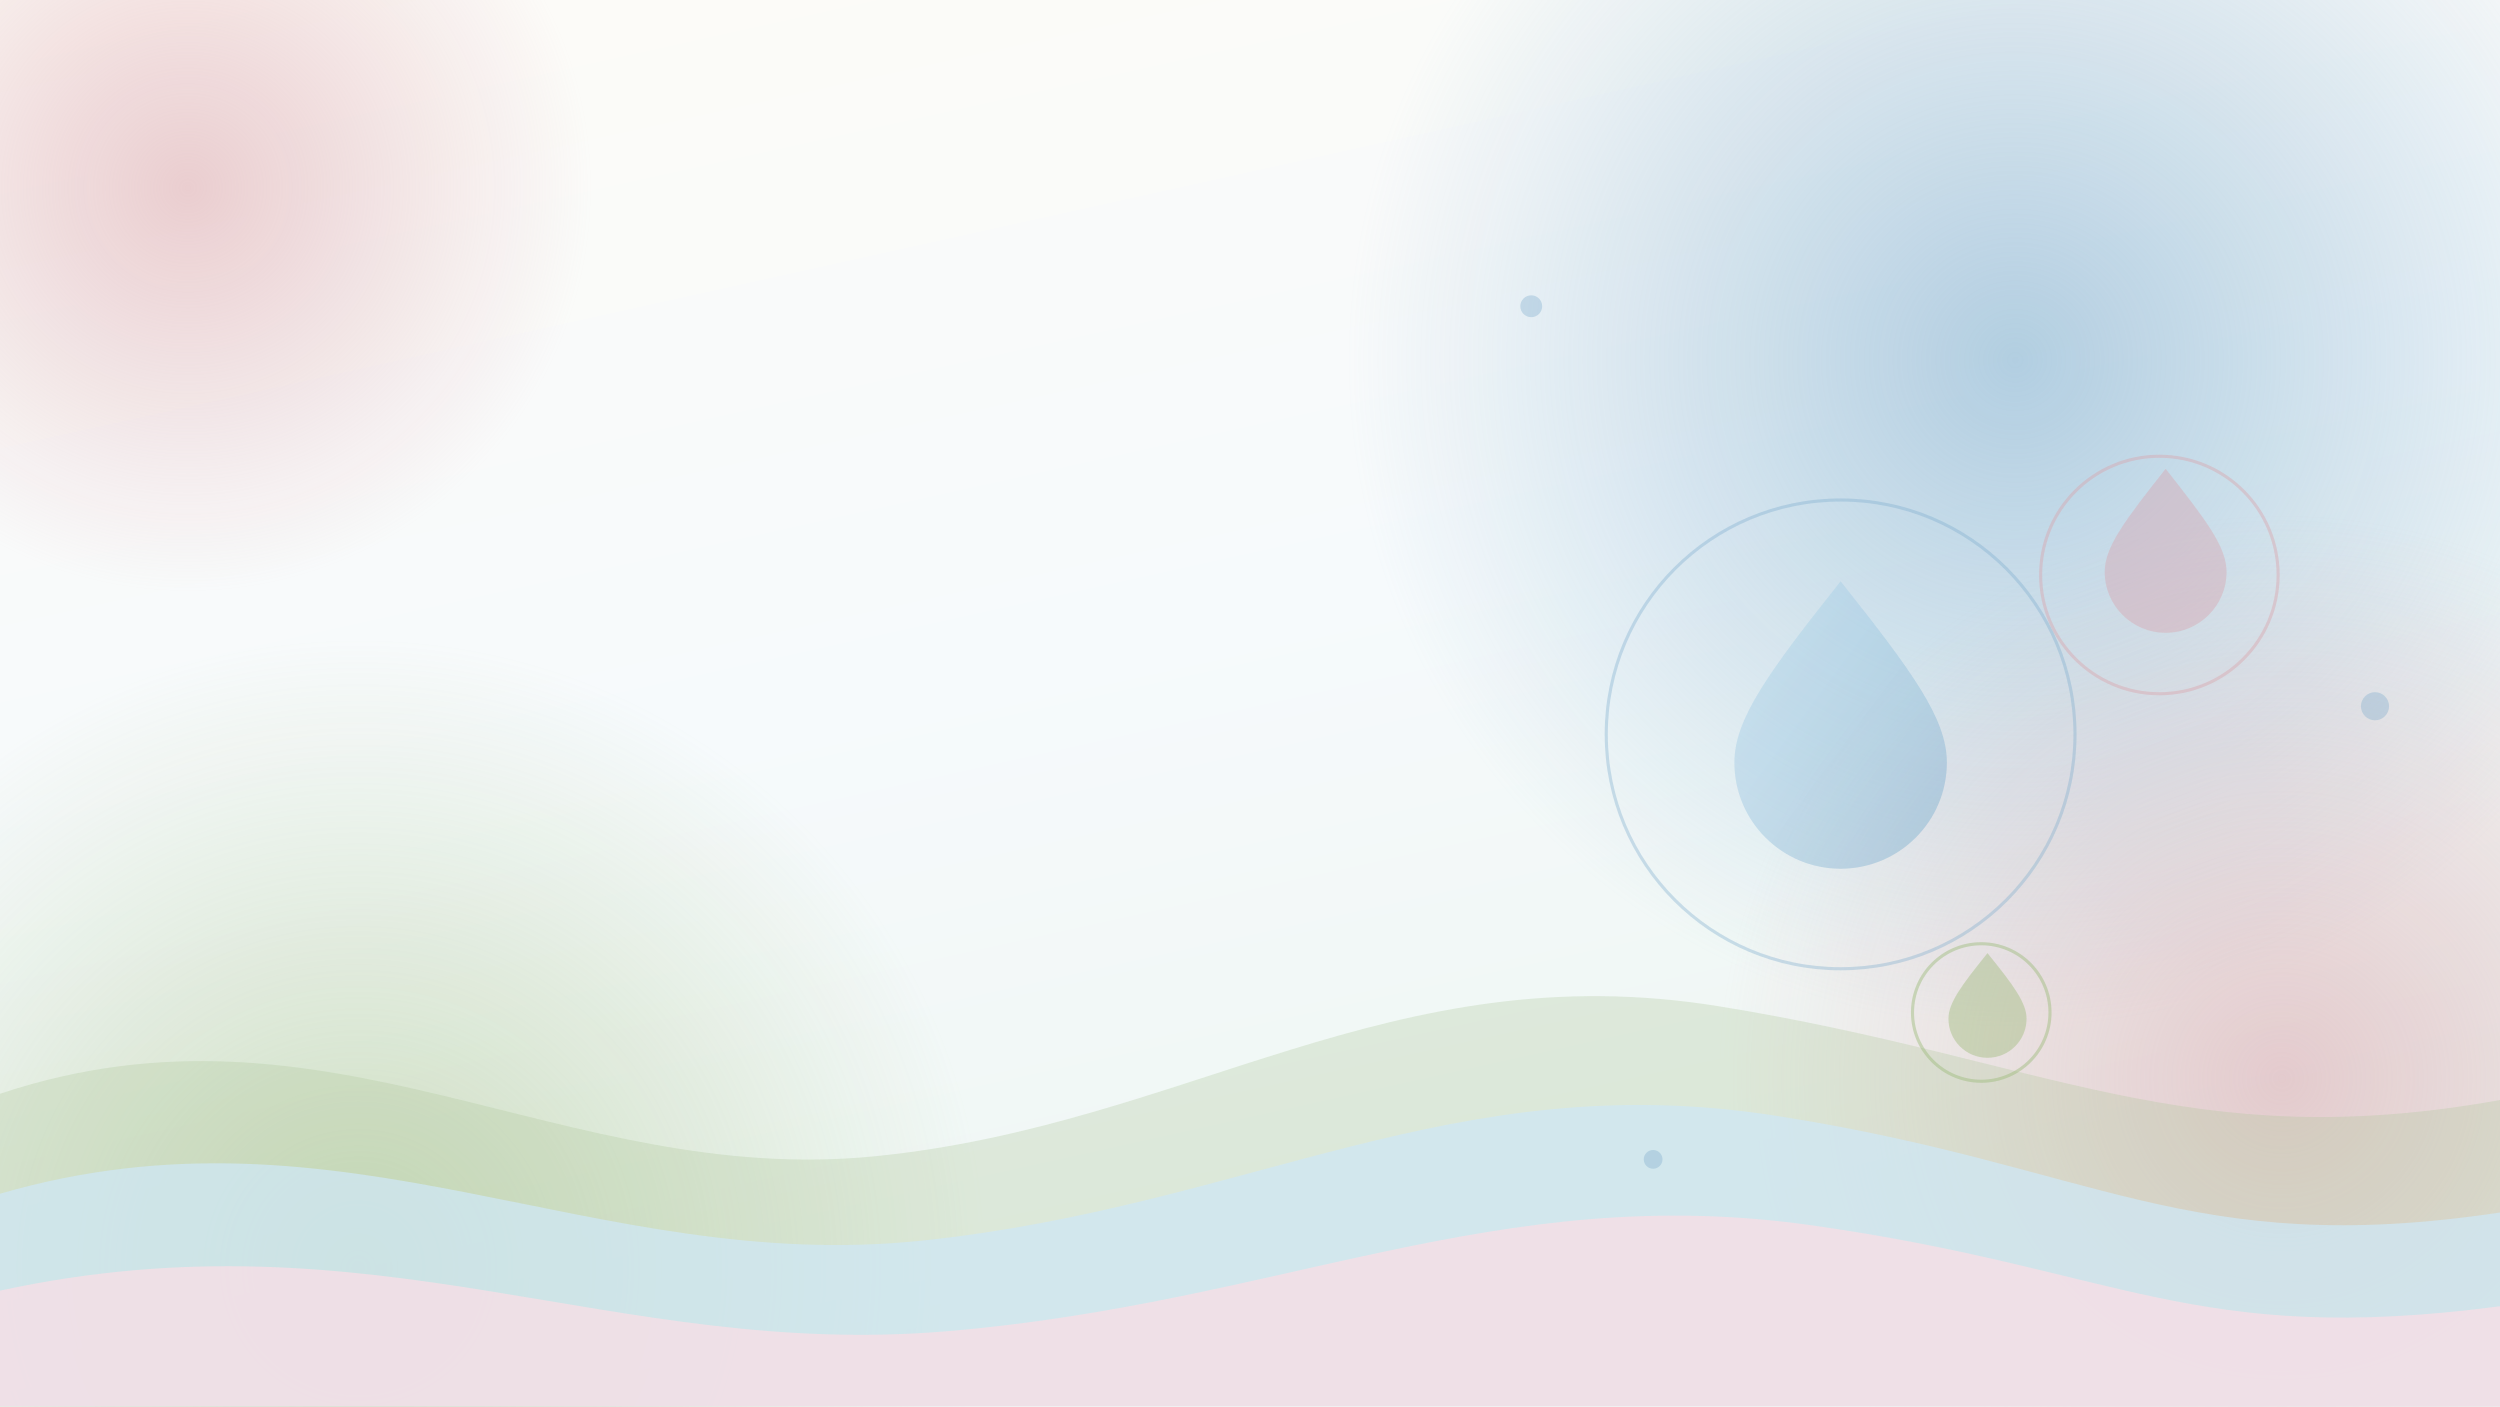
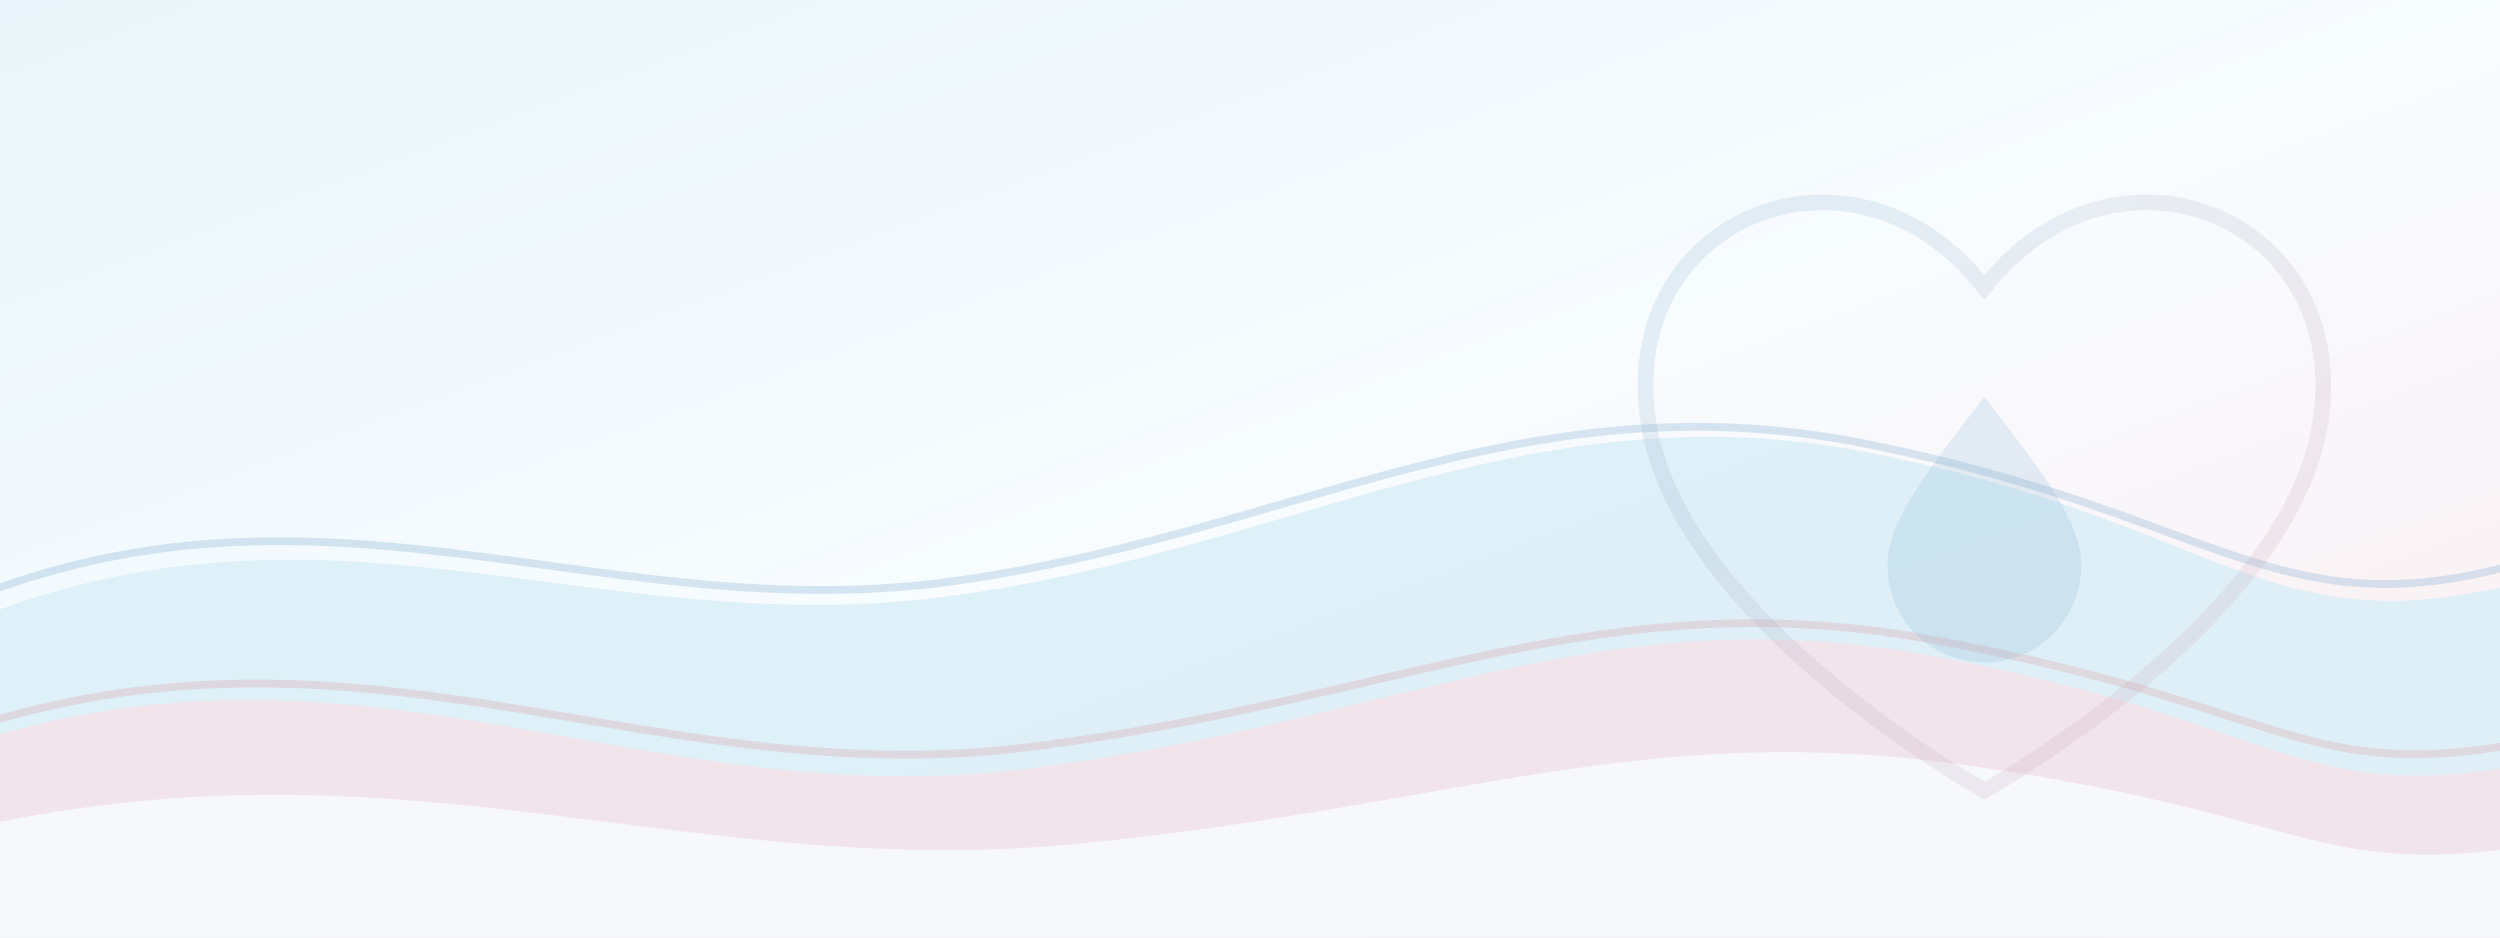
- <svg xmlns="http://www.w3.org/2000/svg" viewBox="0 0 1600 900" width="1600" height="900" role="img" aria-label="やわらかな水色・ピンク・グリーンの抽象背景">
+ <svg xmlns="http://www.w3.org/2000/svg" viewBox="0 0 1600 600" width="1600" height="600" role="img" aria-label="リーベクリニックの水色とピンクを表現した清流の背景">
  <defs>
-     <linearGradient id="lbBg" x1="0" y1="0" x2="0.4" y2="1">
-       <stop offset="0%" stop-color="#fdfbf7" />
-       <stop offset="55%" stop-color="#f6fafc" />
-       <stop offset="100%" stop-color="#eef6f2" />
+     <linearGradient id="brandBg" x1="0" y1="0" x2="1" y2="1">
+       <stop offset="0%" stop-color="#eaf6fb" />
+       <stop offset="52%" stop-color="#f8fcff" />
+       <stop offset="100%" stop-color="#fbecef" />
    </linearGradient>
-     <radialGradient id="lbSky" cx="50%" cy="50%" r="50%">
-       <stop offset="0%" stop-color="#7AAACB" stop-opacity="0.55" />
-       <stop offset="100%" stop-color="#7AAACB" stop-opacity="0" />
-     </radialGradient>
-     <radialGradient id="lbPink" cx="50%" cy="50%" r="50%">
-       <stop offset="0%" stop-color="#D9A0A8" stop-opacity="0.5" />
-       <stop offset="100%" stop-color="#D9A0A8" stop-opacity="0" />
-     </radialGradient>
-     <radialGradient id="lbGreen" cx="50%" cy="50%" r="50%">
-       <stop offset="0%" stop-color="#9DBA7A" stop-opacity="0.45" />
-       <stop offset="100%" stop-color="#9DBA7A" stop-opacity="0" />
-     </radialGradient>
-     <linearGradient id="lbDrop" x1="0" y1="0" x2="1" y2="1">
-       <stop offset="0%" stop-color="#b8dbef" />
-       <stop offset="100%" stop-color="#7AAACB" />
+     <linearGradient id="heartLine" x1="0" y1="0" x2="1" y2="1">
+       <stop offset="0%" stop-color="#7aaacb" />
+       <stop offset="100%" stop-color="#d9a0a8" />
    </linearGradient>
  </defs>
-   <rect width="1600" height="900" fill="url(#lbBg)" />
-   <circle cx="1290" cy="230" r="430" fill="url(#lbSky)" />
-   <circle cx="1460" cy="690" r="360" fill="url(#lbPink)" />
-   <circle cx="230" cy="810" r="400" fill="url(#lbGreen)" />
-   <circle cx="120" cy="120" r="260" fill="url(#lbPink)" />
-   <path d="M0 700c210-70 360 60 560 40s330-130 540-96 300 96 500 60v196H0z" fill="#adc79a" opacity="0.30" />
-   <path d="M0 764c220-64 380 52 590 30s340-112 546-80 264 92 464 62v124H0z" fill="#cfe7f4" opacity="0.75" />
-   <path d="M0 826c240-52 392 44 606 26s352-96 552-68 244 78 442 52v64H0z" fill="#f6dfe6" opacity="0.8" />
-   <circle cx="1178" cy="470" r="150" fill="none" stroke="#7AAACB" stroke-opacity="0.35" stroke-width="2" />
-   <circle cx="1382" cy="368" r="76" fill="none" stroke="#D9A0A8" stroke-opacity="0.4" stroke-width="2" />
-   <circle cx="1268" cy="648" r="44" fill="none" stroke="#9DBA7A" stroke-opacity="0.45" stroke-width="2" />
-   <g opacity="0.85">
-     <path d="M1178 372c46 58 68 88 68 116a68 68 0 1 1-136 0c0-28 22-58 68-116z" fill="url(#lbDrop)" opacity="0.55" />
-     <path d="M1386 300c26 33 39 50 39 66a39 39 0 1 1-78 0c0-16 13-33 39-66z" fill="#D9A0A8" opacity="0.45" />
-     <path d="M1272 610c17 21 25 32 25 42a25 25 0 1 1-50 0c0-10 8-21 25-42z" fill="#9DBA7A" opacity="0.5" />
-   </g>
-   <g fill="#7AAACB" opacity="0.35">
-     <circle cx="980" cy="196" r="7" />
-     <circle cx="1520" cy="452" r="9" />
-     <circle cx="1058" cy="742" r="6" />
+   <rect width="1600" height="600" fill="url(#brandBg)" />
+   <path d="M0 390C220 310 386 410 604 382s374-136 594-92 250 120 402 86v224H0z" fill="#dceef7" opacity=".9" />
+   <path d="M0 470c244-70 420 52 658 22s366-112 580-72 230 92 362 72v108H0z" fill="#f7e2e8" opacity=".82" />
+   <path d="M0 526c268-54 446 38 690 14s360-80 570-50 220 68 340 54v56H0z" fill="#f8fcff" opacity=".86" />
+   <path d="M0 376c220-78 394 26 610-4s364-132 584-88 260 116 406 80" fill="none" stroke="#7aaacb" stroke-width="5" stroke-linecap="round" opacity=".28" />
+   <path d="M0 460c246-70 424 48 660 18s366-108 580-68 232 88 360 68" fill="none" stroke="#d9a0a8" stroke-width="5" stroke-linecap="round" opacity=".3" />
+   <g opacity=".18">
+     <path d="M1270 184c-84-108-240-44-214 92 24 124 214 230 214 230s190-106 214-230c26-136-130-200-214-92z" fill="none" stroke="url(#heartLine)" stroke-width="10" />
+     <path d="M1270 254c42 54 62 82 62 108a62 62 0 1 1-124 0c0-26 20-54 62-108z" fill="#7aaacb" />
  </g>
</svg>
